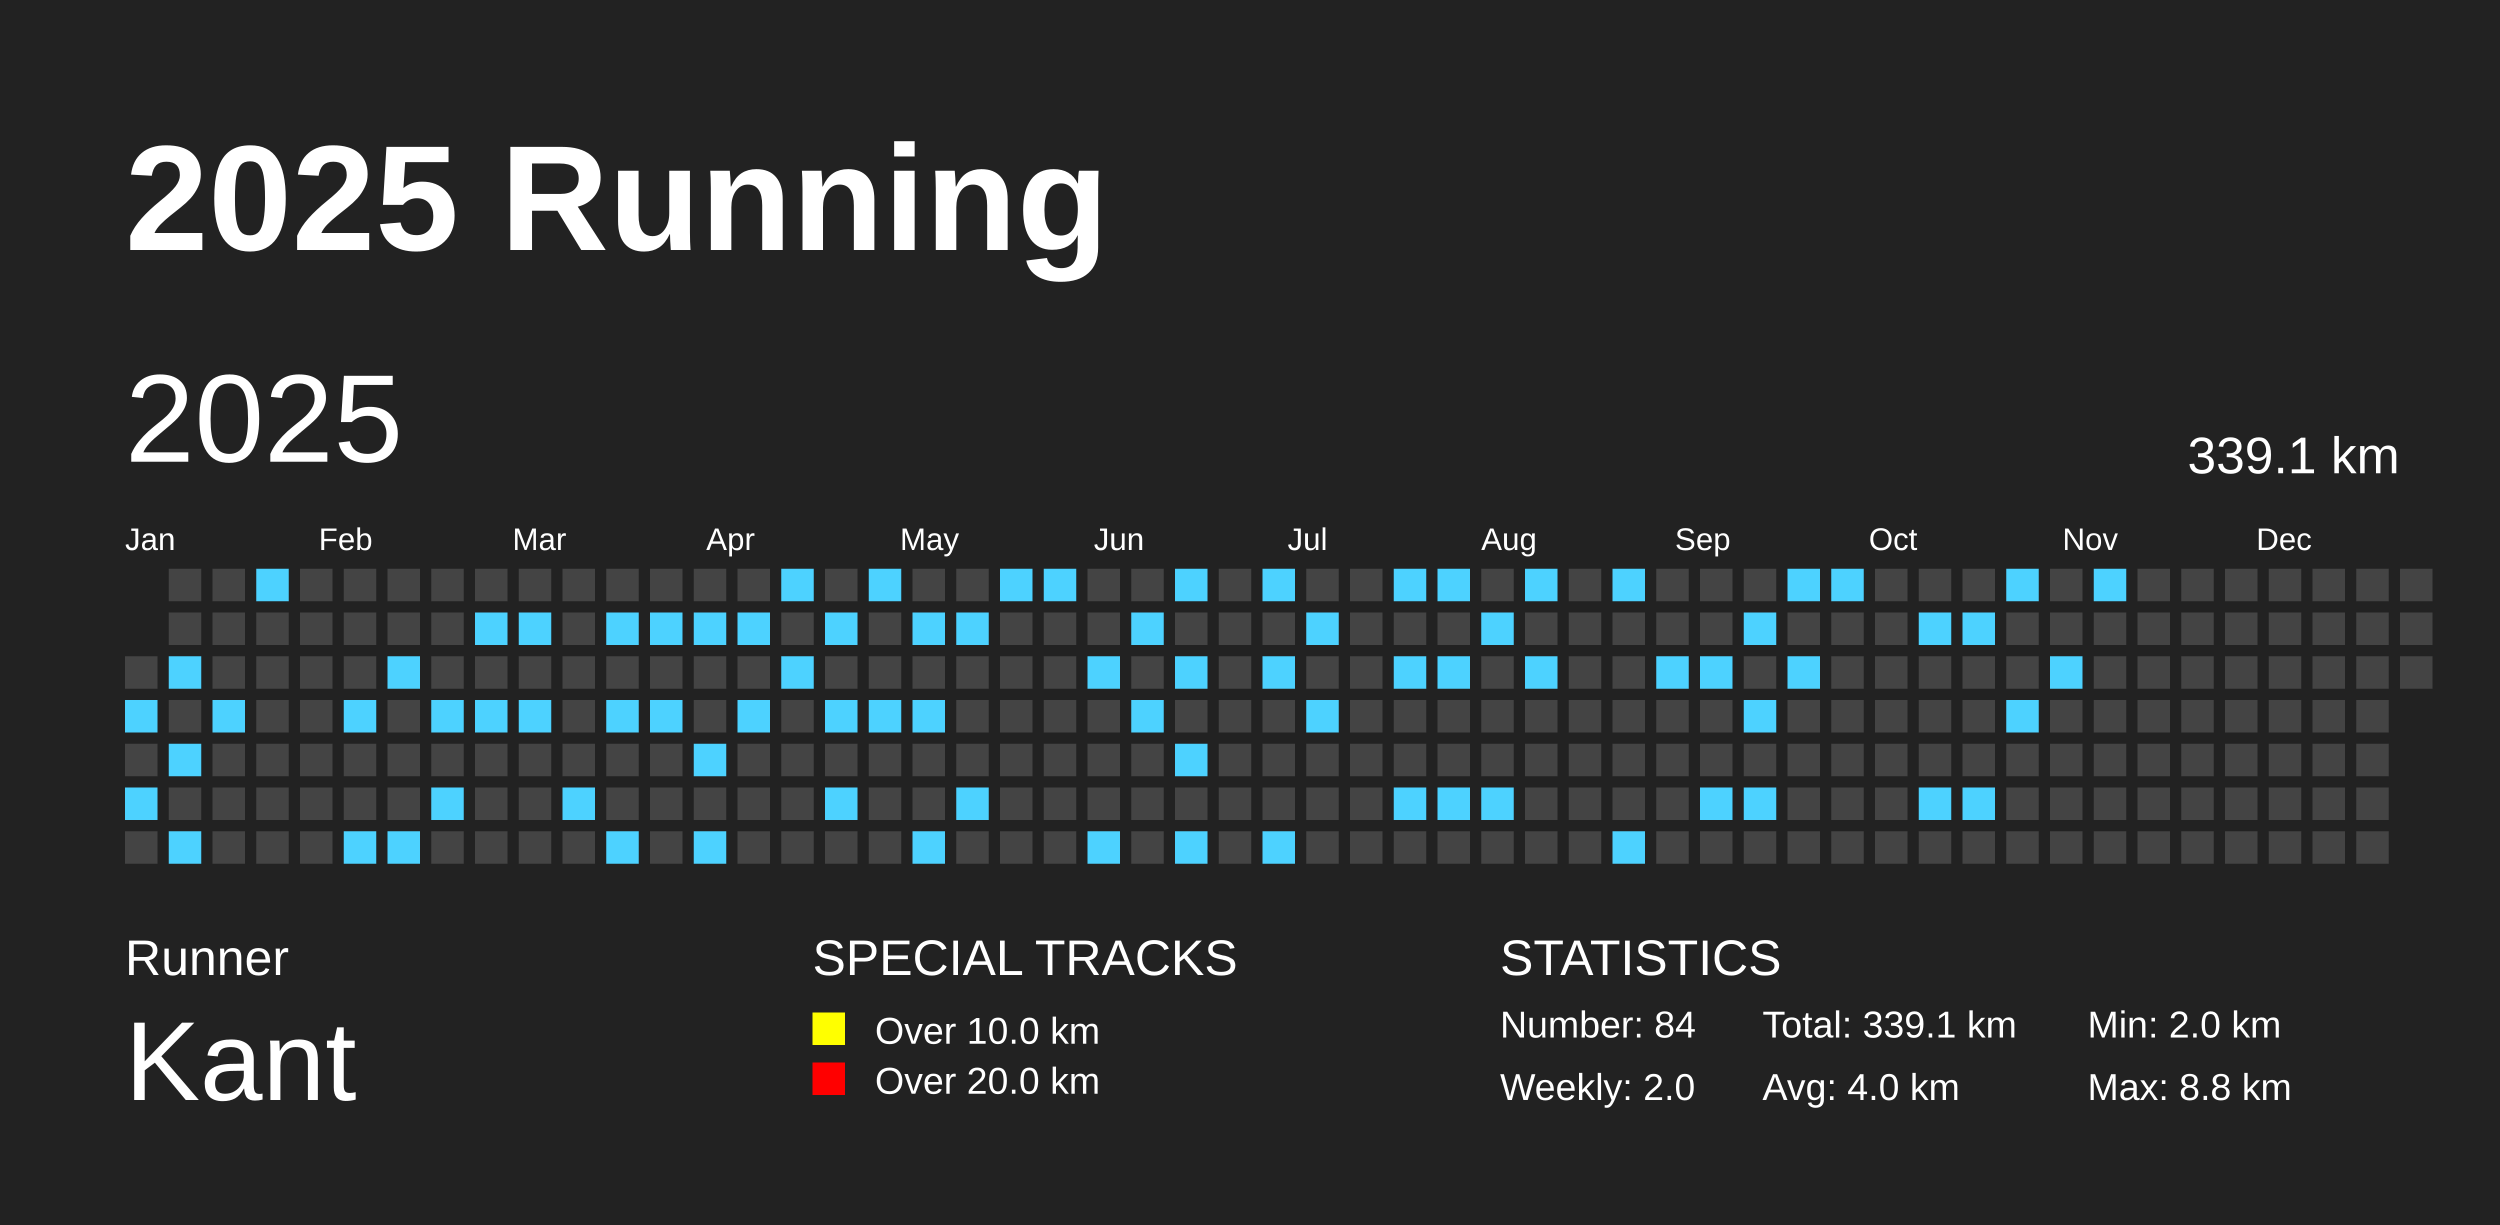
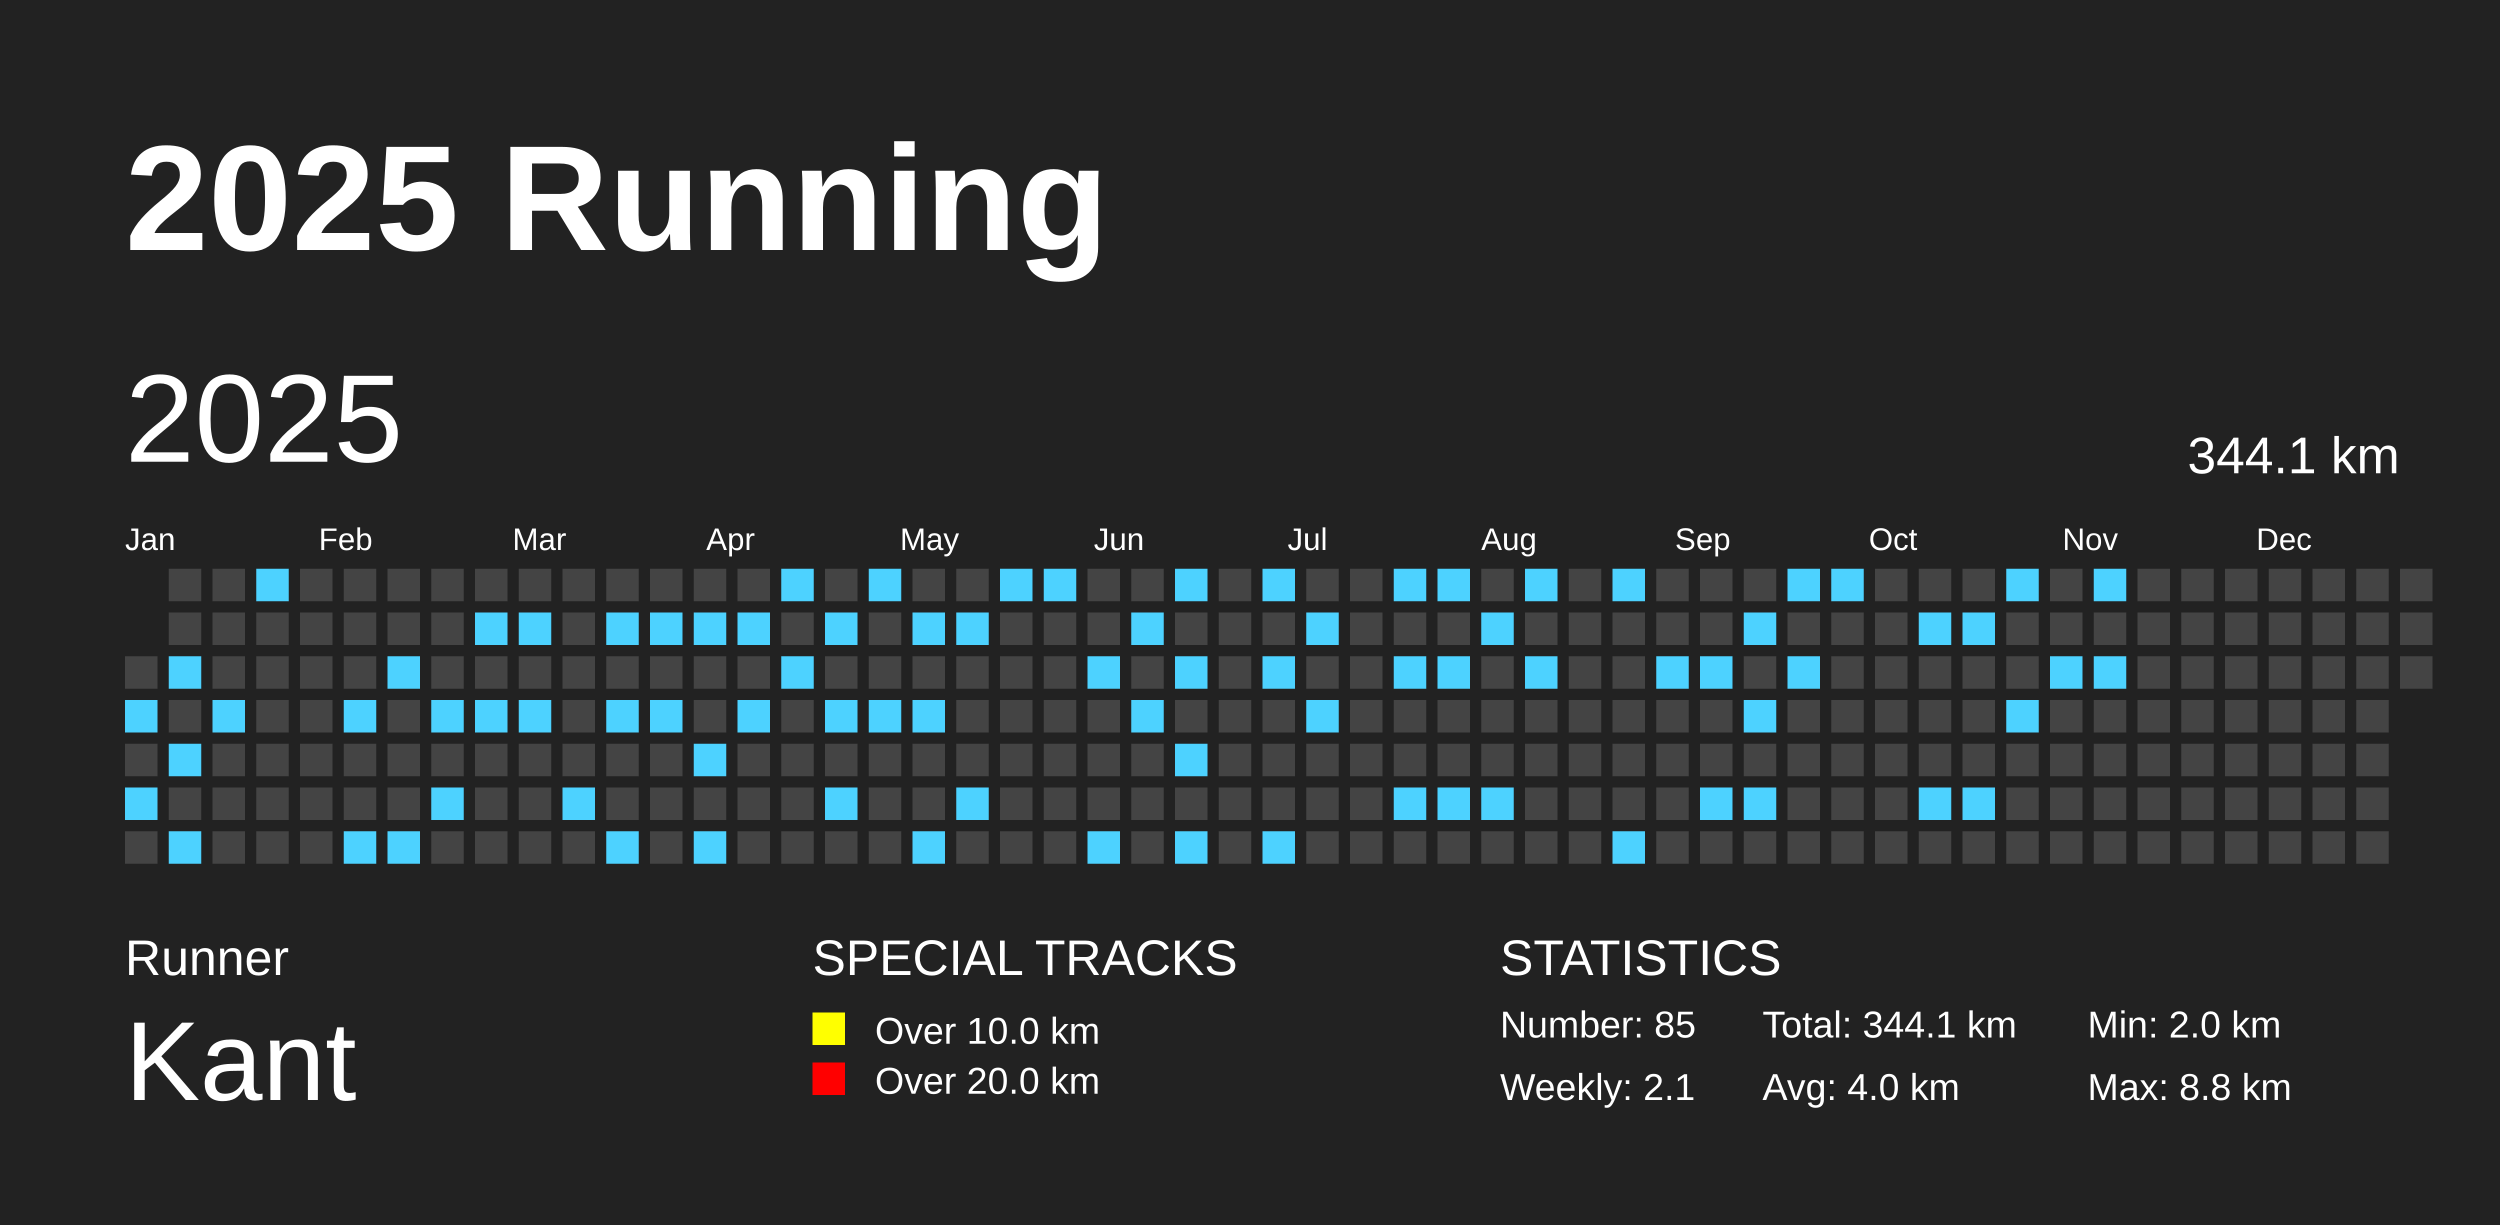
<svg xmlns="http://www.w3.org/2000/svg" baseProfile="full" height="98mm" version="1.1" viewBox="0,0,200,98" width="200mm">
  <defs />
  <rect fill="#222222" height="98" width="200" x="0" y="0" />
  <text fill="#FFFFFF" style="font-size:12px; font-family:Arial; font-weight:bold;" x="10" y="20">2025 Running</text>
  <text fill="#FFFFFF" style="font-size:4px; font-family:Arial" x="10" y="78">Runner</text>
  <text fill="#FFFFFF" style="font-size:9px; font-family:Arial" x="10" y="88">Kant</text>
  <text fill="#FFFFFF" style="font-size:4px; font-family:Arial" x="65" y="78">SPECIAL TRACKS</text>
  <rect fill="yellow" height="2.6" width="2.6" x="65" y="81" />
  <text fill="#FFFFFF" style="font-size:3px; font-family:Arial" x="70" y="83.5">Over 10.0 km</text>
  <rect fill="red" height="2.6" width="2.6" x="65" y="85" />
  <text fill="#FFFFFF" style="font-size:3px; font-family:Arial" x="70" y="87.5">Over 20.0 km</text>
  <text fill="#FFFFFF" style="font-size:4px; font-family:Arial" x="120" y="78">STATISTICS</text>
-   <text fill="#FFFFFF" style="font-size:3px; font-family:Arial" x="120" y="83">Number: 84</text>
-   <text fill="#FFFFFF" style="font-size:3px; font-family:Arial" x="120" y="88">Weekly: 2.0</text>
-   <text fill="#FFFFFF" style="font-size:3px; font-family:Arial" x="141" y="83">Total: 339.1 km</text>
+   <text fill="#FFFFFF" style="font-size:3px; font-family:Arial" x="120" y="83">Number: 85</text>
+   <text fill="#FFFFFF" style="font-size:3px; font-family:Arial" x="120" y="88">Weekly: 2.1</text>
+   <text fill="#FFFFFF" style="font-size:3px; font-family:Arial" x="141" y="83">Total: 344.1 km</text>
  <text fill="#FFFFFF" style="font-size:3px; font-family:Arial" x="141" y="88">Avg: 4.0 km</text>
  <text fill="#FFFFFF" style="font-size:3px; font-family:Arial" x="167" y="83">Min: 2.0 km</text>
  <text fill="#FFFFFF" style="font-size:3px; font-family:Arial" x="167" y="88">Max: 8.8 km</text>
  <text dominant-baseline="hanging" fill="#FFFFFF" style="font-size:10.0px; font-family:Arial;" x="10" y="30">2025</text>
-   <text dominant-baseline="hanging" fill="#FFFFFF" style="font-size:4.125px; font-family:Arial;" x="175" y="35">339.1 km</text>
+   <text dominant-baseline="hanging" fill="#FFFFFF" style="font-size:4.125px; font-family:Arial;" x="175" y="35">344.1 km</text>
  <text fill="#FFFFFF" style="font-size:2.5px; font-family:Arial" x="10.0" y="44">Jan</text>
  <text fill="#FFFFFF" style="font-size:2.5px; font-family:Arial" x="25.5" y="44">Feb</text>
  <text fill="#FFFFFF" style="font-size:2.5px; font-family:Arial" x="41.0" y="44">Mar</text>
  <text fill="#FFFFFF" style="font-size:2.5px; font-family:Arial" x="56.5" y="44">Apr</text>
  <text fill="#FFFFFF" style="font-size:2.5px; font-family:Arial" x="72.0" y="44">May</text>
  <text fill="#FFFFFF" style="font-size:2.5px; font-family:Arial" x="87.5" y="44">Jun</text>
  <text fill="#FFFFFF" style="font-size:2.5px; font-family:Arial" x="103.0" y="44">Jul</text>
  <text fill="#FFFFFF" style="font-size:2.5px; font-family:Arial" x="118.5" y="44">Aug</text>
  <text fill="#FFFFFF" style="font-size:2.5px; font-family:Arial" x="134.0" y="44">Sep</text>
  <text fill="#FFFFFF" style="font-size:2.5px; font-family:Arial" x="149.5" y="44">Oct</text>
  <text fill="#FFFFFF" style="font-size:2.5px; font-family:Arial" x="165.0" y="44">Nov</text>
  <text fill="#FFFFFF" style="font-size:2.5px; font-family:Arial" x="180.5" y="44">Dec</text>
  <rect fill="#444444" height="2.6" width="2.6" x="10.0" y="52.5" />
  <rect fill="#4DD2FF" height="2.6" width="2.6" x="10.0" y="56.0" />
  <rect fill="#444444" height="2.6" width="2.6" x="10.0" y="59.5" />
  <rect fill="#4DD2FF" height="2.6" width="2.6" x="10.0" y="63.0" />
  <rect fill="#444444" height="2.6" width="2.6" x="10.0" y="66.5" />
  <rect fill="#444444" height="2.6" width="2.6" x="13.5" y="45.5" />
  <rect fill="#444444" height="2.6" width="2.6" x="13.5" y="49.0" />
  <rect fill="#4DD2FF" height="2.6" width="2.6" x="13.5" y="52.5" />
  <rect fill="#444444" height="2.6" width="2.6" x="13.5" y="56.0" />
  <rect fill="#4DD2FF" height="2.6" width="2.6" x="13.5" y="59.5" />
  <rect fill="#444444" height="2.6" width="2.6" x="13.5" y="63.0" />
  <rect fill="#4DD2FF" height="2.6" width="2.6" x="13.5" y="66.5" />
  <rect fill="#444444" height="2.6" width="2.6" x="17.0" y="45.5" />
  <rect fill="#444444" height="2.6" width="2.6" x="17.0" y="49.0" />
  <rect fill="#444444" height="2.6" width="2.6" x="17.0" y="52.5" />
  <rect fill="#4DD2FF" height="2.6" width="2.6" x="17.0" y="56.0" />
  <rect fill="#444444" height="2.6" width="2.6" x="17.0" y="59.5" />
  <rect fill="#444444" height="2.6" width="2.6" x="17.0" y="63.0" />
  <rect fill="#444444" height="2.6" width="2.6" x="17.0" y="66.5" />
  <rect fill="#4DD2FF" height="2.6" width="2.6" x="20.5" y="45.5" />
  <rect fill="#444444" height="2.6" width="2.6" x="20.5" y="49.0" />
  <rect fill="#444444" height="2.6" width="2.6" x="20.5" y="52.5" />
  <rect fill="#444444" height="2.6" width="2.6" x="20.5" y="56.0" />
  <rect fill="#444444" height="2.6" width="2.6" x="20.5" y="59.5" />
  <rect fill="#444444" height="2.6" width="2.6" x="20.5" y="63.0" />
  <rect fill="#444444" height="2.6" width="2.6" x="20.5" y="66.5" />
  <rect fill="#444444" height="2.6" width="2.6" x="24.0" y="45.5" />
  <rect fill="#444444" height="2.6" width="2.6" x="24.0" y="49.0" />
  <rect fill="#444444" height="2.6" width="2.6" x="24.0" y="52.5" />
  <rect fill="#444444" height="2.6" width="2.6" x="24.0" y="56.0" />
  <rect fill="#444444" height="2.6" width="2.6" x="24.0" y="59.5" />
  <rect fill="#444444" height="2.6" width="2.6" x="24.0" y="63.0" />
  <rect fill="#444444" height="2.6" width="2.6" x="24.0" y="66.5" />
  <rect fill="#444444" height="2.6" width="2.6" x="27.5" y="45.5" />
  <rect fill="#444444" height="2.6" width="2.6" x="27.5" y="49.0" />
  <rect fill="#444444" height="2.6" width="2.6" x="27.5" y="52.5" />
  <rect fill="#4DD2FF" height="2.6" width="2.6" x="27.5" y="56.0" />
  <rect fill="#444444" height="2.6" width="2.6" x="27.5" y="59.5" />
  <rect fill="#444444" height="2.6" width="2.6" x="27.5" y="63.0" />
  <rect fill="#4DD2FF" height="2.6" width="2.6" x="27.5" y="66.5" />
  <rect fill="#444444" height="2.6" width="2.6" x="31.0" y="45.5" />
  <rect fill="#444444" height="2.6" width="2.6" x="31.0" y="49.0" />
  <rect fill="#4DD2FF" height="2.6" width="2.6" x="31.0" y="52.5" />
  <rect fill="#444444" height="2.6" width="2.6" x="31.0" y="56.0" />
  <rect fill="#444444" height="2.6" width="2.6" x="31.0" y="59.5" />
  <rect fill="#444444" height="2.6" width="2.6" x="31.0" y="63.0" />
  <rect fill="#4DD2FF" height="2.6" width="2.6" x="31.0" y="66.5" />
  <rect fill="#444444" height="2.6" width="2.6" x="34.5" y="45.5" />
  <rect fill="#444444" height="2.6" width="2.6" x="34.5" y="49.0" />
  <rect fill="#444444" height="2.6" width="2.6" x="34.5" y="52.5" />
  <rect fill="#4DD2FF" height="2.6" width="2.6" x="34.5" y="56.0" />
  <rect fill="#444444" height="2.6" width="2.6" x="34.5" y="59.5" />
  <rect fill="#4DD2FF" height="2.6" width="2.6" x="34.5" y="63.0" />
  <rect fill="#444444" height="2.6" width="2.6" x="34.5" y="66.5" />
  <rect fill="#444444" height="2.6" width="2.6" x="38.0" y="45.5" />
  <rect fill="#4DD2FF" height="2.6" width="2.6" x="38.0" y="49.0" />
  <rect fill="#444444" height="2.6" width="2.6" x="38.0" y="52.5" />
  <rect fill="#4DD2FF" height="2.6" width="2.6" x="38.0" y="56.0" />
  <rect fill="#444444" height="2.6" width="2.6" x="38.0" y="59.5" />
  <rect fill="#444444" height="2.6" width="2.6" x="38.0" y="63.0" />
  <rect fill="#444444" height="2.6" width="2.6" x="38.0" y="66.5" />
  <rect fill="#444444" height="2.6" width="2.6" x="41.5" y="45.5" />
  <rect fill="#4DD2FF" height="2.6" width="2.6" x="41.5" y="49.0" />
  <rect fill="#444444" height="2.6" width="2.6" x="41.5" y="52.5" />
  <rect fill="#4DD2FF" height="2.6" width="2.6" x="41.5" y="56.0" />
  <rect fill="#444444" height="2.6" width="2.6" x="41.5" y="59.5" />
  <rect fill="#444444" height="2.6" width="2.6" x="41.5" y="63.0" />
  <rect fill="#444444" height="2.6" width="2.6" x="41.5" y="66.5" />
  <rect fill="#444444" height="2.6" width="2.6" x="45.0" y="45.5" />
  <rect fill="#444444" height="2.6" width="2.6" x="45.0" y="49.0" />
  <rect fill="#444444" height="2.6" width="2.6" x="45.0" y="52.5" />
  <rect fill="#444444" height="2.6" width="2.6" x="45.0" y="56.0" />
  <rect fill="#444444" height="2.6" width="2.6" x="45.0" y="59.5" />
  <rect fill="#4DD2FF" height="2.6" width="2.6" x="45.0" y="63.0" />
  <rect fill="#444444" height="2.6" width="2.6" x="45.0" y="66.5" />
  <rect fill="#444444" height="2.6" width="2.6" x="48.5" y="45.5" />
  <rect fill="#4DD2FF" height="2.6" width="2.6" x="48.5" y="49.0" />
  <rect fill="#444444" height="2.6" width="2.6" x="48.5" y="52.5" />
  <rect fill="#4DD2FF" height="2.6" width="2.6" x="48.5" y="56.0" />
  <rect fill="#444444" height="2.6" width="2.6" x="48.5" y="59.5" />
  <rect fill="#444444" height="2.6" width="2.6" x="48.5" y="63.0" />
  <rect fill="#4DD2FF" height="2.6" width="2.6" x="48.5" y="66.5" />
  <rect fill="#444444" height="2.6" width="2.6" x="52.0" y="45.5" />
  <rect fill="#4DD2FF" height="2.6" width="2.6" x="52.0" y="49.0" />
  <rect fill="#444444" height="2.6" width="2.6" x="52.0" y="52.5" />
  <rect fill="#4DD2FF" height="2.6" width="2.6" x="52.0" y="56.0" />
  <rect fill="#444444" height="2.6" width="2.6" x="52.0" y="59.5" />
  <rect fill="#444444" height="2.6" width="2.6" x="52.0" y="63.0" />
  <rect fill="#444444" height="2.6" width="2.6" x="52.0" y="66.5" />
  <rect fill="#444444" height="2.6" width="2.6" x="55.5" y="45.5" />
  <rect fill="#4DD2FF" height="2.6" width="2.6" x="55.5" y="49.0" />
  <rect fill="#444444" height="2.6" width="2.6" x="55.5" y="52.5" />
  <rect fill="#444444" height="2.6" width="2.6" x="55.5" y="56.0" />
  <rect fill="#4DD2FF" height="2.6" width="2.6" x="55.5" y="59.5" />
  <rect fill="#444444" height="2.6" width="2.6" x="55.5" y="63.0" />
  <rect fill="#4DD2FF" height="2.6" width="2.6" x="55.5" y="66.5" />
  <rect fill="#444444" height="2.6" width="2.6" x="59.0" y="45.5" />
  <rect fill="#4DD2FF" height="2.6" width="2.6" x="59.0" y="49.0" />
  <rect fill="#444444" height="2.6" width="2.6" x="59.0" y="52.5" />
  <rect fill="#4DD2FF" height="2.6" width="2.6" x="59.0" y="56.0" />
  <rect fill="#444444" height="2.6" width="2.6" x="59.0" y="59.5" />
  <rect fill="#444444" height="2.6" width="2.6" x="59.0" y="63.0" />
  <rect fill="#444444" height="2.6" width="2.6" x="59.0" y="66.5" />
  <rect fill="#4DD2FF" height="2.6" width="2.6" x="62.5" y="45.5" />
  <rect fill="#444444" height="2.6" width="2.6" x="62.5" y="49.0" />
  <rect fill="#4DD2FF" height="2.6" width="2.6" x="62.5" y="52.5" />
  <rect fill="#444444" height="2.6" width="2.6" x="62.5" y="56.0" />
  <rect fill="#444444" height="2.6" width="2.6" x="62.5" y="59.5" />
  <rect fill="#444444" height="2.6" width="2.6" x="62.5" y="63.0" />
  <rect fill="#444444" height="2.6" width="2.6" x="62.5" y="66.5" />
  <rect fill="#444444" height="2.6" width="2.6" x="66.0" y="45.5" />
  <rect fill="#4DD2FF" height="2.6" width="2.6" x="66.0" y="49.0" />
  <rect fill="#444444" height="2.6" width="2.6" x="66.0" y="52.5" />
  <rect fill="#4DD2FF" height="2.6" width="2.6" x="66.0" y="56.0" />
  <rect fill="#444444" height="2.6" width="2.6" x="66.0" y="59.5" />
  <rect fill="#4DD2FF" height="2.6" width="2.6" x="66.0" y="63.0" />
  <rect fill="#444444" height="2.6" width="2.6" x="66.0" y="66.5" />
  <rect fill="#4DD2FF" height="2.6" width="2.6" x="69.5" y="45.5" />
  <rect fill="#444444" height="2.6" width="2.6" x="69.5" y="49.0" />
  <rect fill="#444444" height="2.6" width="2.6" x="69.5" y="52.5" />
  <rect fill="#4DD2FF" height="2.6" width="2.6" x="69.5" y="56.0" />
  <rect fill="#444444" height="2.6" width="2.6" x="69.5" y="59.5" />
  <rect fill="#444444" height="2.6" width="2.6" x="69.5" y="63.0" />
  <rect fill="#444444" height="2.6" width="2.6" x="69.5" y="66.5" />
  <rect fill="#444444" height="2.6" width="2.6" x="73.0" y="45.5" />
  <rect fill="#4DD2FF" height="2.6" width="2.6" x="73.0" y="49.0" />
  <rect fill="#444444" height="2.6" width="2.6" x="73.0" y="52.5" />
  <rect fill="#4DD2FF" height="2.6" width="2.6" x="73.0" y="56.0" />
  <rect fill="#444444" height="2.6" width="2.6" x="73.0" y="59.5" />
  <rect fill="#444444" height="2.6" width="2.6" x="73.0" y="63.0" />
  <rect fill="#4DD2FF" height="2.6" width="2.6" x="73.0" y="66.5" />
  <rect fill="#444444" height="2.6" width="2.6" x="76.5" y="45.5" />
  <rect fill="#4DD2FF" height="2.6" width="2.6" x="76.5" y="49.0" />
  <rect fill="#444444" height="2.6" width="2.6" x="76.5" y="52.5" />
  <rect fill="#444444" height="2.6" width="2.6" x="76.5" y="56.0" />
  <rect fill="#444444" height="2.6" width="2.6" x="76.5" y="59.5" />
  <rect fill="#4DD2FF" height="2.6" width="2.6" x="76.5" y="63.0" />
  <rect fill="#444444" height="2.6" width="2.6" x="76.5" y="66.5" />
  <rect fill="#4DD2FF" height="2.6" width="2.6" x="80.0" y="45.5" />
  <rect fill="#444444" height="2.6" width="2.6" x="80.0" y="49.0" />
  <rect fill="#444444" height="2.6" width="2.6" x="80.0" y="52.5" />
  <rect fill="#444444" height="2.6" width="2.6" x="80.0" y="56.0" />
  <rect fill="#444444" height="2.6" width="2.6" x="80.0" y="59.5" />
  <rect fill="#444444" height="2.6" width="2.6" x="80.0" y="63.0" />
  <rect fill="#444444" height="2.6" width="2.6" x="80.0" y="66.5" />
  <rect fill="#4DD2FF" height="2.6" width="2.6" x="83.5" y="45.5" />
  <rect fill="#444444" height="2.6" width="2.6" x="83.5" y="49.0" />
  <rect fill="#444444" height="2.6" width="2.6" x="83.5" y="52.5" />
  <rect fill="#444444" height="2.6" width="2.6" x="83.5" y="56.0" />
  <rect fill="#444444" height="2.6" width="2.6" x="83.5" y="59.5" />
  <rect fill="#444444" height="2.6" width="2.6" x="83.5" y="63.0" />
  <rect fill="#444444" height="2.6" width="2.6" x="83.5" y="66.5" />
  <rect fill="#444444" height="2.6" width="2.6" x="87.0" y="45.5" />
  <rect fill="#444444" height="2.6" width="2.6" x="87.0" y="49.0" />
  <rect fill="#4DD2FF" height="2.6" width="2.6" x="87.0" y="52.5" />
  <rect fill="#444444" height="2.6" width="2.6" x="87.0" y="56.0" />
  <rect fill="#444444" height="2.6" width="2.6" x="87.0" y="59.5" />
  <rect fill="#444444" height="2.6" width="2.6" x="87.0" y="63.0" />
  <rect fill="#4DD2FF" height="2.6" width="2.6" x="87.0" y="66.5" />
  <rect fill="#444444" height="2.6" width="2.6" x="90.5" y="45.5" />
  <rect fill="#4DD2FF" height="2.6" width="2.6" x="90.5" y="49.0" />
  <rect fill="#444444" height="2.6" width="2.6" x="90.5" y="52.5" />
  <rect fill="#4DD2FF" height="2.6" width="2.6" x="90.5" y="56.0" />
  <rect fill="#444444" height="2.6" width="2.6" x="90.5" y="59.5" />
  <rect fill="#444444" height="2.6" width="2.6" x="90.5" y="63.0" />
  <rect fill="#444444" height="2.6" width="2.6" x="90.5" y="66.5" />
  <rect fill="#4DD2FF" height="2.6" width="2.6" x="94.0" y="45.5" />
  <rect fill="#444444" height="2.6" width="2.6" x="94.0" y="49.0" />
  <rect fill="#4DD2FF" height="2.6" width="2.6" x="94.0" y="52.5" />
  <rect fill="#444444" height="2.6" width="2.6" x="94.0" y="56.0" />
  <rect fill="#4DD2FF" height="2.6" width="2.6" x="94.0" y="59.5" />
  <rect fill="#444444" height="2.6" width="2.6" x="94.0" y="63.0" />
  <rect fill="#4DD2FF" height="2.6" width="2.6" x="94.0" y="66.5" />
  <rect fill="#444444" height="2.6" width="2.6" x="97.5" y="45.5" />
  <rect fill="#444444" height="2.6" width="2.6" x="97.5" y="49.0" />
  <rect fill="#444444" height="2.6" width="2.6" x="97.5" y="52.5" />
  <rect fill="#444444" height="2.6" width="2.6" x="97.5" y="56.0" />
  <rect fill="#444444" height="2.6" width="2.6" x="97.5" y="59.5" />
  <rect fill="#444444" height="2.6" width="2.6" x="97.5" y="63.0" />
  <rect fill="#444444" height="2.6" width="2.6" x="97.5" y="66.5" />
  <rect fill="#4DD2FF" height="2.6" width="2.6" x="101.0" y="45.5" />
  <rect fill="#444444" height="2.6" width="2.6" x="101.0" y="49.0" />
  <rect fill="#4DD2FF" height="2.6" width="2.6" x="101.0" y="52.5" />
  <rect fill="#444444" height="2.6" width="2.6" x="101.0" y="56.0" />
  <rect fill="#444444" height="2.6" width="2.6" x="101.0" y="59.5" />
  <rect fill="#444444" height="2.6" width="2.6" x="101.0" y="63.0" />
  <rect fill="#4DD2FF" height="2.6" width="2.6" x="101.0" y="66.5" />
  <rect fill="#444444" height="2.6" width="2.6" x="104.5" y="45.5" />
  <rect fill="#4DD2FF" height="2.6" width="2.6" x="104.5" y="49.0" />
  <rect fill="#444444" height="2.6" width="2.6" x="104.5" y="52.5" />
  <rect fill="#4DD2FF" height="2.6" width="2.6" x="104.5" y="56.0" />
  <rect fill="#444444" height="2.6" width="2.6" x="104.5" y="59.5" />
  <rect fill="#444444" height="2.6" width="2.6" x="104.5" y="63.0" />
  <rect fill="#444444" height="2.6" width="2.6" x="104.5" y="66.5" />
  <rect fill="#444444" height="2.6" width="2.6" x="108.0" y="45.5" />
  <rect fill="#444444" height="2.6" width="2.6" x="108.0" y="49.0" />
  <rect fill="#444444" height="2.6" width="2.6" x="108.0" y="52.5" />
  <rect fill="#444444" height="2.6" width="2.6" x="108.0" y="56.0" />
  <rect fill="#444444" height="2.6" width="2.6" x="108.0" y="59.5" />
  <rect fill="#444444" height="2.6" width="2.6" x="108.0" y="63.0" />
  <rect fill="#444444" height="2.6" width="2.6" x="108.0" y="66.5" />
  <rect fill="#4DD2FF" height="2.6" width="2.6" x="111.5" y="45.5" />
  <rect fill="#444444" height="2.6" width="2.6" x="111.5" y="49.0" />
  <rect fill="#4DD2FF" height="2.6" width="2.6" x="111.5" y="52.5" />
  <rect fill="#444444" height="2.6" width="2.6" x="111.5" y="56.0" />
  <rect fill="#444444" height="2.6" width="2.6" x="111.5" y="59.5" />
  <rect fill="#4DD2FF" height="2.6" width="2.6" x="111.5" y="63.0" />
  <rect fill="#444444" height="2.6" width="2.6" x="111.5" y="66.5" />
  <rect fill="#4DD2FF" height="2.6" width="2.6" x="115.0" y="45.5" />
  <rect fill="#444444" height="2.6" width="2.6" x="115.0" y="49.0" />
  <rect fill="#4DD2FF" height="2.6" width="2.6" x="115.0" y="52.5" />
  <rect fill="#444444" height="2.6" width="2.6" x="115.0" y="56.0" />
  <rect fill="#444444" height="2.6" width="2.6" x="115.0" y="59.5" />
  <rect fill="#4DD2FF" height="2.6" width="2.6" x="115.0" y="63.0" />
  <rect fill="#444444" height="2.6" width="2.6" x="115.0" y="66.5" />
  <rect fill="#444444" height="2.6" width="2.6" x="118.5" y="45.5" />
  <rect fill="#4DD2FF" height="2.6" width="2.6" x="118.5" y="49.0" />
  <rect fill="#444444" height="2.6" width="2.6" x="118.5" y="52.5" />
  <rect fill="#444444" height="2.6" width="2.6" x="118.5" y="56.0" />
  <rect fill="#444444" height="2.6" width="2.6" x="118.5" y="59.5" />
  <rect fill="#4DD2FF" height="2.6" width="2.6" x="118.5" y="63.0" />
  <rect fill="#444444" height="2.6" width="2.6" x="118.5" y="66.5" />
  <rect fill="#4DD2FF" height="2.6" width="2.6" x="122.0" y="45.5" />
  <rect fill="#444444" height="2.6" width="2.6" x="122.0" y="49.0" />
  <rect fill="#4DD2FF" height="2.6" width="2.6" x="122.0" y="52.5" />
  <rect fill="#444444" height="2.6" width="2.6" x="122.0" y="56.0" />
  <rect fill="#444444" height="2.6" width="2.6" x="122.0" y="59.5" />
  <rect fill="#444444" height="2.6" width="2.6" x="122.0" y="63.0" />
  <rect fill="#444444" height="2.6" width="2.6" x="122.0" y="66.5" />
  <rect fill="#444444" height="2.6" width="2.6" x="125.5" y="45.5" />
  <rect fill="#444444" height="2.6" width="2.6" x="125.5" y="49.0" />
  <rect fill="#444444" height="2.6" width="2.6" x="125.5" y="52.5" />
  <rect fill="#444444" height="2.6" width="2.6" x="125.5" y="56.0" />
  <rect fill="#444444" height="2.6" width="2.6" x="125.5" y="59.5" />
  <rect fill="#444444" height="2.6" width="2.6" x="125.5" y="63.0" />
  <rect fill="#444444" height="2.6" width="2.6" x="125.5" y="66.5" />
  <rect fill="#4DD2FF" height="2.6" width="2.6" x="129.0" y="45.5" />
  <rect fill="#444444" height="2.6" width="2.6" x="129.0" y="49.0" />
  <rect fill="#444444" height="2.6" width="2.6" x="129.0" y="52.5" />
  <rect fill="#444444" height="2.6" width="2.6" x="129.0" y="56.0" />
  <rect fill="#444444" height="2.6" width="2.6" x="129.0" y="59.5" />
  <rect fill="#444444" height="2.6" width="2.6" x="129.0" y="63.0" />
  <rect fill="#4DD2FF" height="2.6" width="2.6" x="129.0" y="66.5" />
  <rect fill="#444444" height="2.6" width="2.6" x="132.5" y="45.5" />
  <rect fill="#444444" height="2.6" width="2.6" x="132.5" y="49.0" />
  <rect fill="#4DD2FF" height="2.6" width="2.6" x="132.5" y="52.5" />
  <rect fill="#444444" height="2.6" width="2.6" x="132.5" y="56.0" />
  <rect fill="#444444" height="2.6" width="2.6" x="132.5" y="59.5" />
  <rect fill="#444444" height="2.6" width="2.6" x="132.5" y="63.0" />
  <rect fill="#444444" height="2.6" width="2.6" x="132.5" y="66.5" />
  <rect fill="#444444" height="2.6" width="2.6" x="136.0" y="45.5" />
  <rect fill="#444444" height="2.6" width="2.6" x="136.0" y="49.0" />
  <rect fill="#4DD2FF" height="2.6" width="2.6" x="136.0" y="52.5" />
  <rect fill="#444444" height="2.6" width="2.6" x="136.0" y="56.0" />
  <rect fill="#444444" height="2.6" width="2.6" x="136.0" y="59.5" />
  <rect fill="#4DD2FF" height="2.6" width="2.6" x="136.0" y="63.0" />
  <rect fill="#444444" height="2.6" width="2.6" x="136.0" y="66.5" />
  <rect fill="#444444" height="2.6" width="2.6" x="139.5" y="45.5" />
  <rect fill="#4DD2FF" height="2.6" width="2.6" x="139.5" y="49.0" />
  <rect fill="#444444" height="2.6" width="2.6" x="139.5" y="52.5" />
  <rect fill="#4DD2FF" height="2.6" width="2.6" x="139.5" y="56.0" />
  <rect fill="#444444" height="2.6" width="2.6" x="139.5" y="59.5" />
  <rect fill="#4DD2FF" height="2.6" width="2.6" x="139.5" y="63.0" />
  <rect fill="#444444" height="2.6" width="2.6" x="139.5" y="66.5" />
  <rect fill="#4DD2FF" height="2.6" width="2.6" x="143.0" y="45.5" />
  <rect fill="#444444" height="2.6" width="2.6" x="143.0" y="49.0" />
  <rect fill="#4DD2FF" height="2.6" width="2.6" x="143.0" y="52.5" />
  <rect fill="#444444" height="2.6" width="2.6" x="143.0" y="56.0" />
  <rect fill="#444444" height="2.6" width="2.6" x="143.0" y="59.5" />
  <rect fill="#444444" height="2.6" width="2.6" x="143.0" y="63.0" />
  <rect fill="#444444" height="2.6" width="2.6" x="143.0" y="66.5" />
  <rect fill="#4DD2FF" height="2.6" width="2.6" x="146.5" y="45.5" />
  <rect fill="#444444" height="2.6" width="2.6" x="146.5" y="49.0" />
  <rect fill="#444444" height="2.6" width="2.6" x="146.5" y="52.5" />
  <rect fill="#444444" height="2.6" width="2.6" x="146.5" y="56.0" />
  <rect fill="#444444" height="2.6" width="2.6" x="146.5" y="59.5" />
  <rect fill="#444444" height="2.6" width="2.6" x="146.5" y="63.0" />
  <rect fill="#444444" height="2.6" width="2.6" x="146.5" y="66.5" />
  <rect fill="#444444" height="2.6" width="2.6" x="150.0" y="45.5" />
  <rect fill="#444444" height="2.6" width="2.6" x="150.0" y="49.0" />
  <rect fill="#444444" height="2.6" width="2.6" x="150.0" y="52.5" />
  <rect fill="#444444" height="2.6" width="2.6" x="150.0" y="56.0" />
  <rect fill="#444444" height="2.6" width="2.6" x="150.0" y="59.5" />
  <rect fill="#444444" height="2.6" width="2.6" x="150.0" y="63.0" />
  <rect fill="#444444" height="2.6" width="2.6" x="150.0" y="66.5" />
  <rect fill="#444444" height="2.6" width="2.6" x="153.5" y="45.5" />
  <rect fill="#4DD2FF" height="2.6" width="2.6" x="153.5" y="49.0" />
  <rect fill="#444444" height="2.6" width="2.6" x="153.5" y="52.5" />
  <rect fill="#444444" height="2.6" width="2.6" x="153.5" y="56.0" />
  <rect fill="#444444" height="2.6" width="2.6" x="153.5" y="59.5" />
  <rect fill="#4DD2FF" height="2.6" width="2.6" x="153.5" y="63.0" />
  <rect fill="#444444" height="2.6" width="2.6" x="153.5" y="66.5" />
  <rect fill="#444444" height="2.6" width="2.6" x="157.0" y="45.5" />
  <rect fill="#4DD2FF" height="2.6" width="2.6" x="157.0" y="49.0" />
  <rect fill="#444444" height="2.6" width="2.6" x="157.0" y="52.5" />
  <rect fill="#444444" height="2.6" width="2.6" x="157.0" y="56.0" />
  <rect fill="#444444" height="2.6" width="2.6" x="157.0" y="59.5" />
  <rect fill="#4DD2FF" height="2.6" width="2.6" x="157.0" y="63.0" />
  <rect fill="#444444" height="2.6" width="2.6" x="157.0" y="66.5" />
  <rect fill="#4DD2FF" height="2.6" width="2.6" x="160.5" y="45.5" />
  <rect fill="#444444" height="2.6" width="2.6" x="160.5" y="49.0" />
  <rect fill="#444444" height="2.6" width="2.6" x="160.5" y="52.5" />
  <rect fill="#4DD2FF" height="2.6" width="2.6" x="160.5" y="56.0" />
  <rect fill="#444444" height="2.6" width="2.6" x="160.5" y="59.5" />
  <rect fill="#444444" height="2.6" width="2.6" x="160.5" y="63.0" />
  <rect fill="#444444" height="2.6" width="2.6" x="160.5" y="66.5" />
  <rect fill="#444444" height="2.6" width="2.6" x="164.0" y="45.5" />
  <rect fill="#444444" height="2.6" width="2.6" x="164.0" y="49.0" />
  <rect fill="#4DD2FF" height="2.6" width="2.6" x="164.0" y="52.5" />
  <rect fill="#444444" height="2.6" width="2.6" x="164.0" y="56.0" />
  <rect fill="#444444" height="2.6" width="2.6" x="164.0" y="59.5" />
  <rect fill="#444444" height="2.6" width="2.6" x="164.0" y="63.0" />
  <rect fill="#444444" height="2.6" width="2.6" x="164.0" y="66.5" />
  <rect fill="#4DD2FF" height="2.6" width="2.6" x="167.5" y="45.5" />
  <rect fill="#444444" height="2.6" width="2.6" x="167.5" y="49.0" />
-   <rect fill="#444444" height="2.6" width="2.6" x="167.5" y="52.5" />
+   <rect fill="#4DD2FF" height="2.6" width="2.6" x="167.5" y="52.5" />
  <rect fill="#444444" height="2.6" width="2.6" x="167.5" y="56.0" />
  <rect fill="#444444" height="2.6" width="2.6" x="167.5" y="59.5" />
  <rect fill="#444444" height="2.6" width="2.6" x="167.5" y="63.0" />
  <rect fill="#444444" height="2.6" width="2.6" x="167.5" y="66.5" />
  <rect fill="#444444" height="2.6" width="2.6" x="171.0" y="45.5" />
  <rect fill="#444444" height="2.6" width="2.6" x="171.0" y="49.0" />
  <rect fill="#444444" height="2.6" width="2.6" x="171.0" y="52.5" />
  <rect fill="#444444" height="2.6" width="2.6" x="171.0" y="56.0" />
  <rect fill="#444444" height="2.6" width="2.6" x="171.0" y="59.5" />
  <rect fill="#444444" height="2.6" width="2.6" x="171.0" y="63.0" />
  <rect fill="#444444" height="2.6" width="2.6" x="171.0" y="66.5" />
  <rect fill="#444444" height="2.6" width="2.6" x="174.5" y="45.5" />
  <rect fill="#444444" height="2.6" width="2.6" x="174.5" y="49.0" />
  <rect fill="#444444" height="2.6" width="2.6" x="174.5" y="52.5" />
  <rect fill="#444444" height="2.6" width="2.6" x="174.5" y="56.0" />
  <rect fill="#444444" height="2.6" width="2.6" x="174.5" y="59.5" />
  <rect fill="#444444" height="2.6" width="2.6" x="174.5" y="63.0" />
  <rect fill="#444444" height="2.6" width="2.6" x="174.5" y="66.5" />
  <rect fill="#444444" height="2.6" width="2.6" x="178.0" y="45.5" />
  <rect fill="#444444" height="2.6" width="2.6" x="178.0" y="49.0" />
  <rect fill="#444444" height="2.6" width="2.6" x="178.0" y="52.5" />
  <rect fill="#444444" height="2.6" width="2.6" x="178.0" y="56.0" />
  <rect fill="#444444" height="2.6" width="2.6" x="178.0" y="59.5" />
  <rect fill="#444444" height="2.6" width="2.6" x="178.0" y="63.0" />
  <rect fill="#444444" height="2.6" width="2.6" x="178.0" y="66.5" />
  <rect fill="#444444" height="2.6" width="2.6" x="181.5" y="45.5" />
  <rect fill="#444444" height="2.6" width="2.6" x="181.5" y="49.0" />
  <rect fill="#444444" height="2.6" width="2.6" x="181.5" y="52.5" />
  <rect fill="#444444" height="2.6" width="2.6" x="181.5" y="56.0" />
  <rect fill="#444444" height="2.6" width="2.6" x="181.5" y="59.5" />
  <rect fill="#444444" height="2.6" width="2.6" x="181.5" y="63.0" />
  <rect fill="#444444" height="2.6" width="2.6" x="181.5" y="66.5" />
  <rect fill="#444444" height="2.6" width="2.6" x="185.0" y="45.5" />
  <rect fill="#444444" height="2.6" width="2.6" x="185.0" y="49.0" />
  <rect fill="#444444" height="2.6" width="2.6" x="185.0" y="52.5" />
  <rect fill="#444444" height="2.6" width="2.6" x="185.0" y="56.0" />
  <rect fill="#444444" height="2.6" width="2.6" x="185.0" y="59.5" />
  <rect fill="#444444" height="2.6" width="2.6" x="185.0" y="63.0" />
  <rect fill="#444444" height="2.6" width="2.6" x="185.0" y="66.5" />
  <rect fill="#444444" height="2.6" width="2.6" x="188.5" y="45.5" />
  <rect fill="#444444" height="2.6" width="2.6" x="188.5" y="49.0" />
  <rect fill="#444444" height="2.6" width="2.6" x="188.5" y="52.5" />
  <rect fill="#444444" height="2.6" width="2.6" x="188.5" y="56.0" />
  <rect fill="#444444" height="2.6" width="2.6" x="188.5" y="59.5" />
  <rect fill="#444444" height="2.6" width="2.6" x="188.5" y="63.0" />
  <rect fill="#444444" height="2.6" width="2.6" x="188.5" y="66.5" />
  <rect fill="#444444" height="2.6" width="2.6" x="192.0" y="45.5" />
  <rect fill="#444444" height="2.6" width="2.6" x="192.0" y="49.0" />
  <rect fill="#444444" height="2.6" width="2.6" x="192.0" y="52.5" />
</svg>
